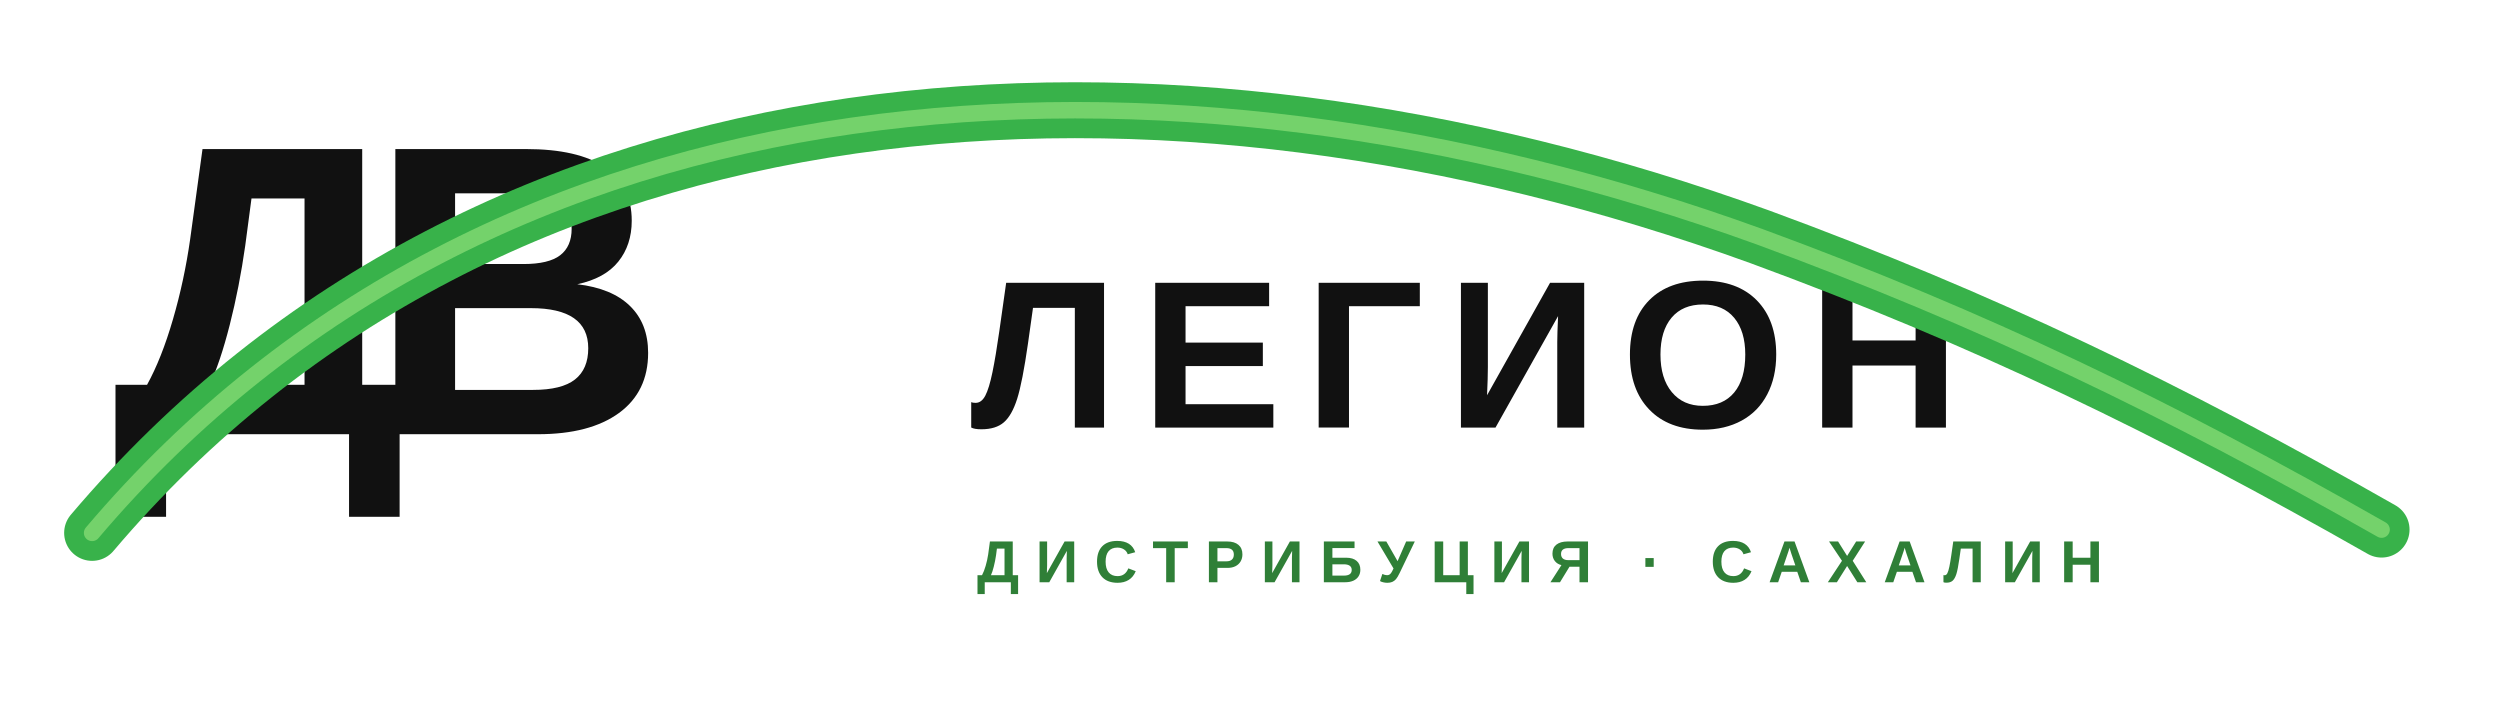
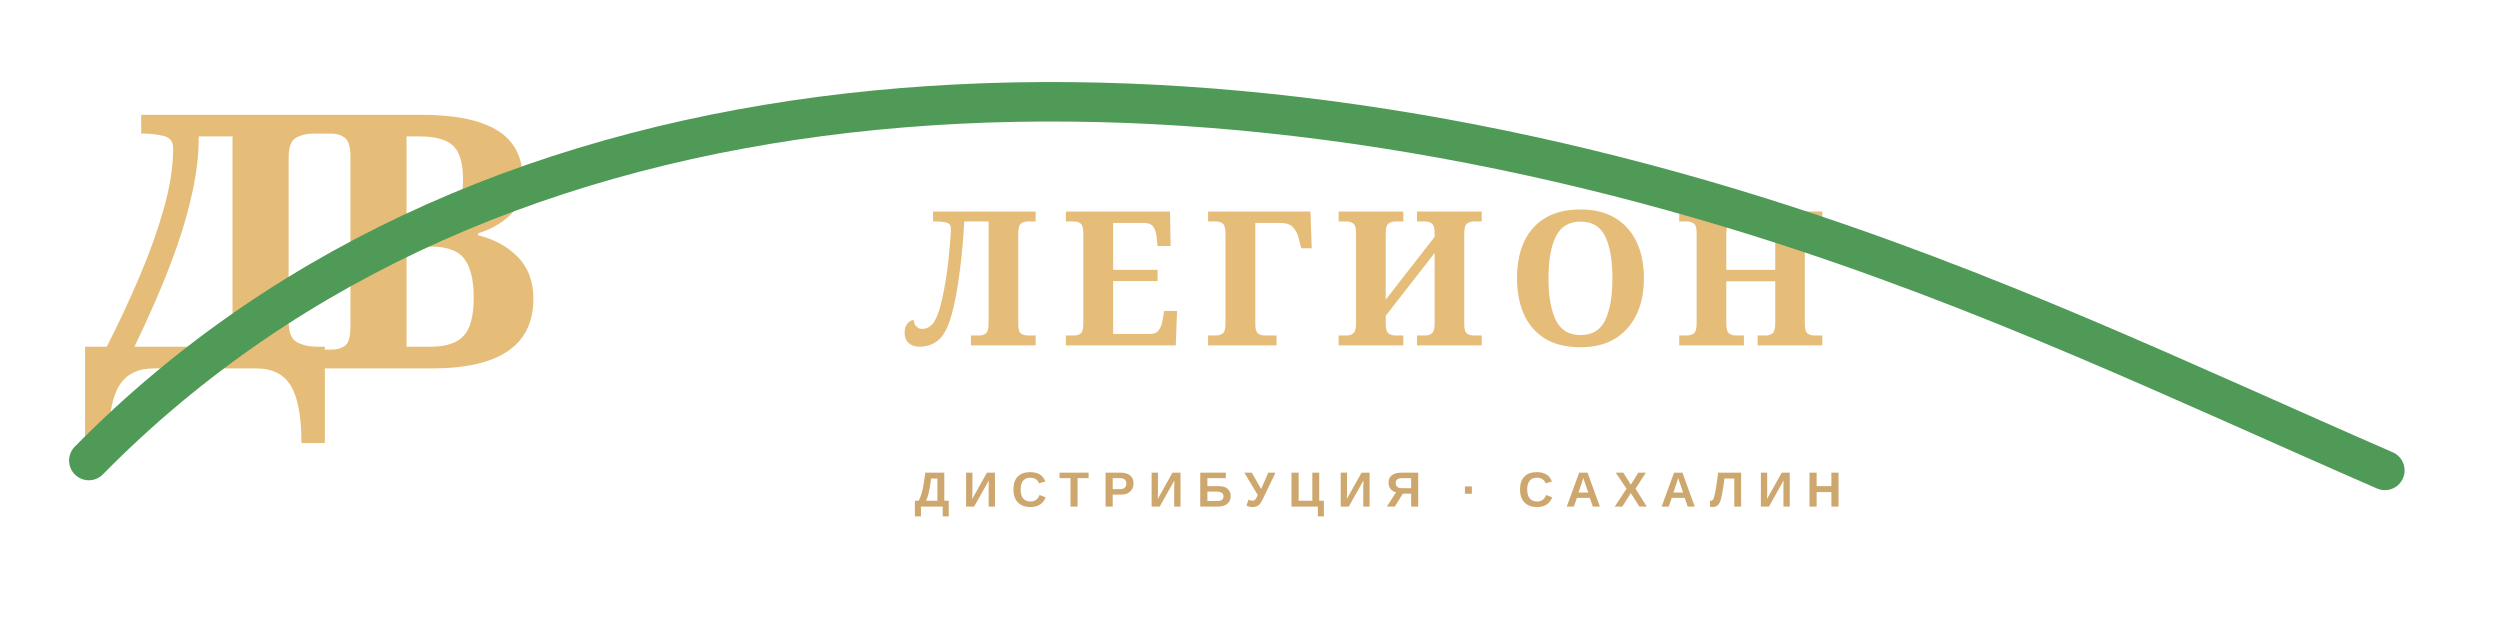
- <svg xmlns="http://www.w3.org/2000/svg" viewBox="0 0 760 220" role="img" aria-labelledby="title desc">
-   <g fill="#111111">
-     <text x="34" y="132" font-family="Arial Black,Arial,sans-serif" font-size="126" font-weight="900" letter-spacing="-12">ДВ</text>
-     <text x="295" y="130" font-family="Arial,Helvetica,sans-serif" font-size="64" font-weight="800" letter-spacing="7">ЛЕГИОН</text>
+ <svg xmlns="http://www.w3.org/2000/svg" viewBox="0 0 760 190" role="img" aria-label="ДВ Легион">
+   <g fill="#E5BD79">
+     <text x="25" y="112" font-family="Georgia,serif" font-size="108" font-weight="700" letter-spacing="-8">ДВ</text>
+     <text x="275" y="105" font-family="Georgia,serif" font-size="57" font-weight="700" letter-spacing="6">ЛЕГИОН</text>
  </g>
-   <path d="M28 162 C150 18, 353 6, 535 72 C603 97, 659 124, 724 161" fill="none" stroke="#38b24a" stroke-width="17" stroke-linecap="round" />
-   <path d="M28 162 C150 18, 353 6, 535 72 C603 97, 659 124, 724 161" fill="none" stroke="#7bd66f" stroke-width="5" stroke-linecap="round" opacity=".9" />
-   <text x="297" y="177" font-family="Arial,Helvetica,sans-serif" font-size="18" font-weight="600" letter-spacing="5" fill="#2f7f37">ДИСТРИБУЦИЯ · САХАЛИН</text>
+   <path d="M27 140 C150 15,350 8,535 66 C605 88,663 116,725 143" fill="none" stroke="#4E9A56" stroke-width="12" stroke-linecap="round" />
+   <text x="278" y="154" font-family="Arial,sans-serif" font-size="15" font-weight="600" letter-spacing="4" fill="#CDA76D">ДИСТРИБУЦИЯ · САХАЛИН</text>
</svg>
